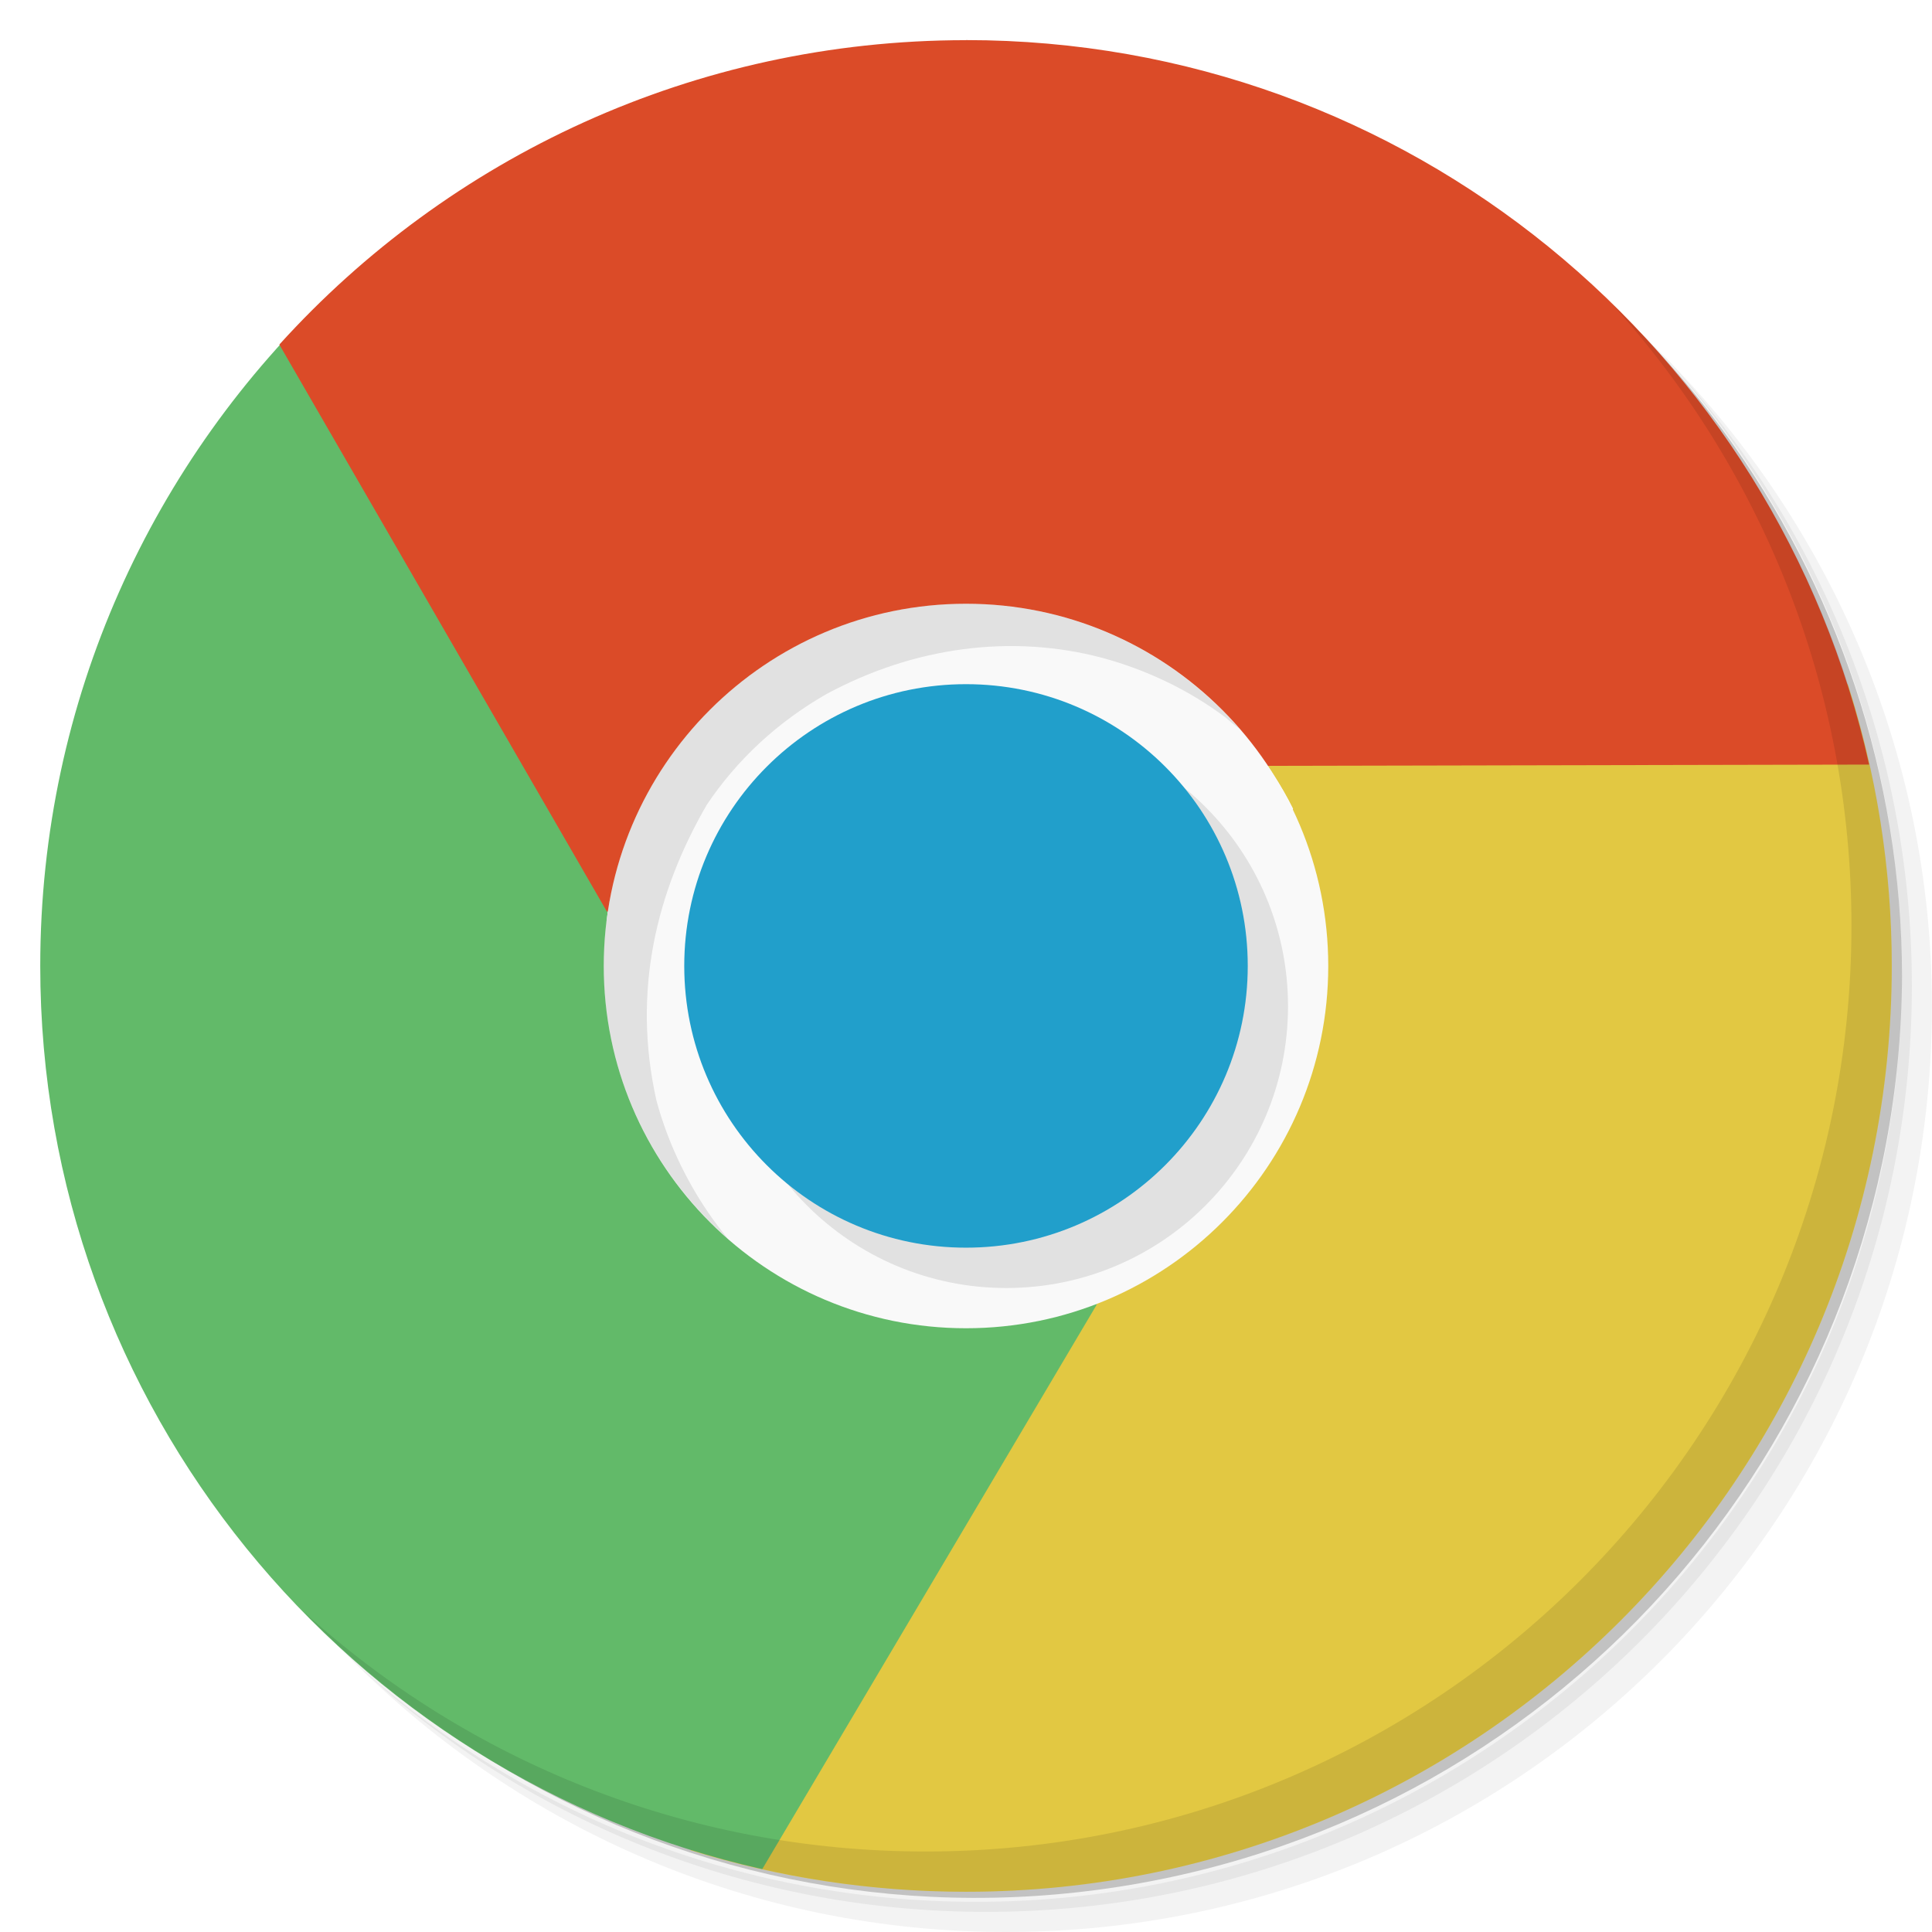
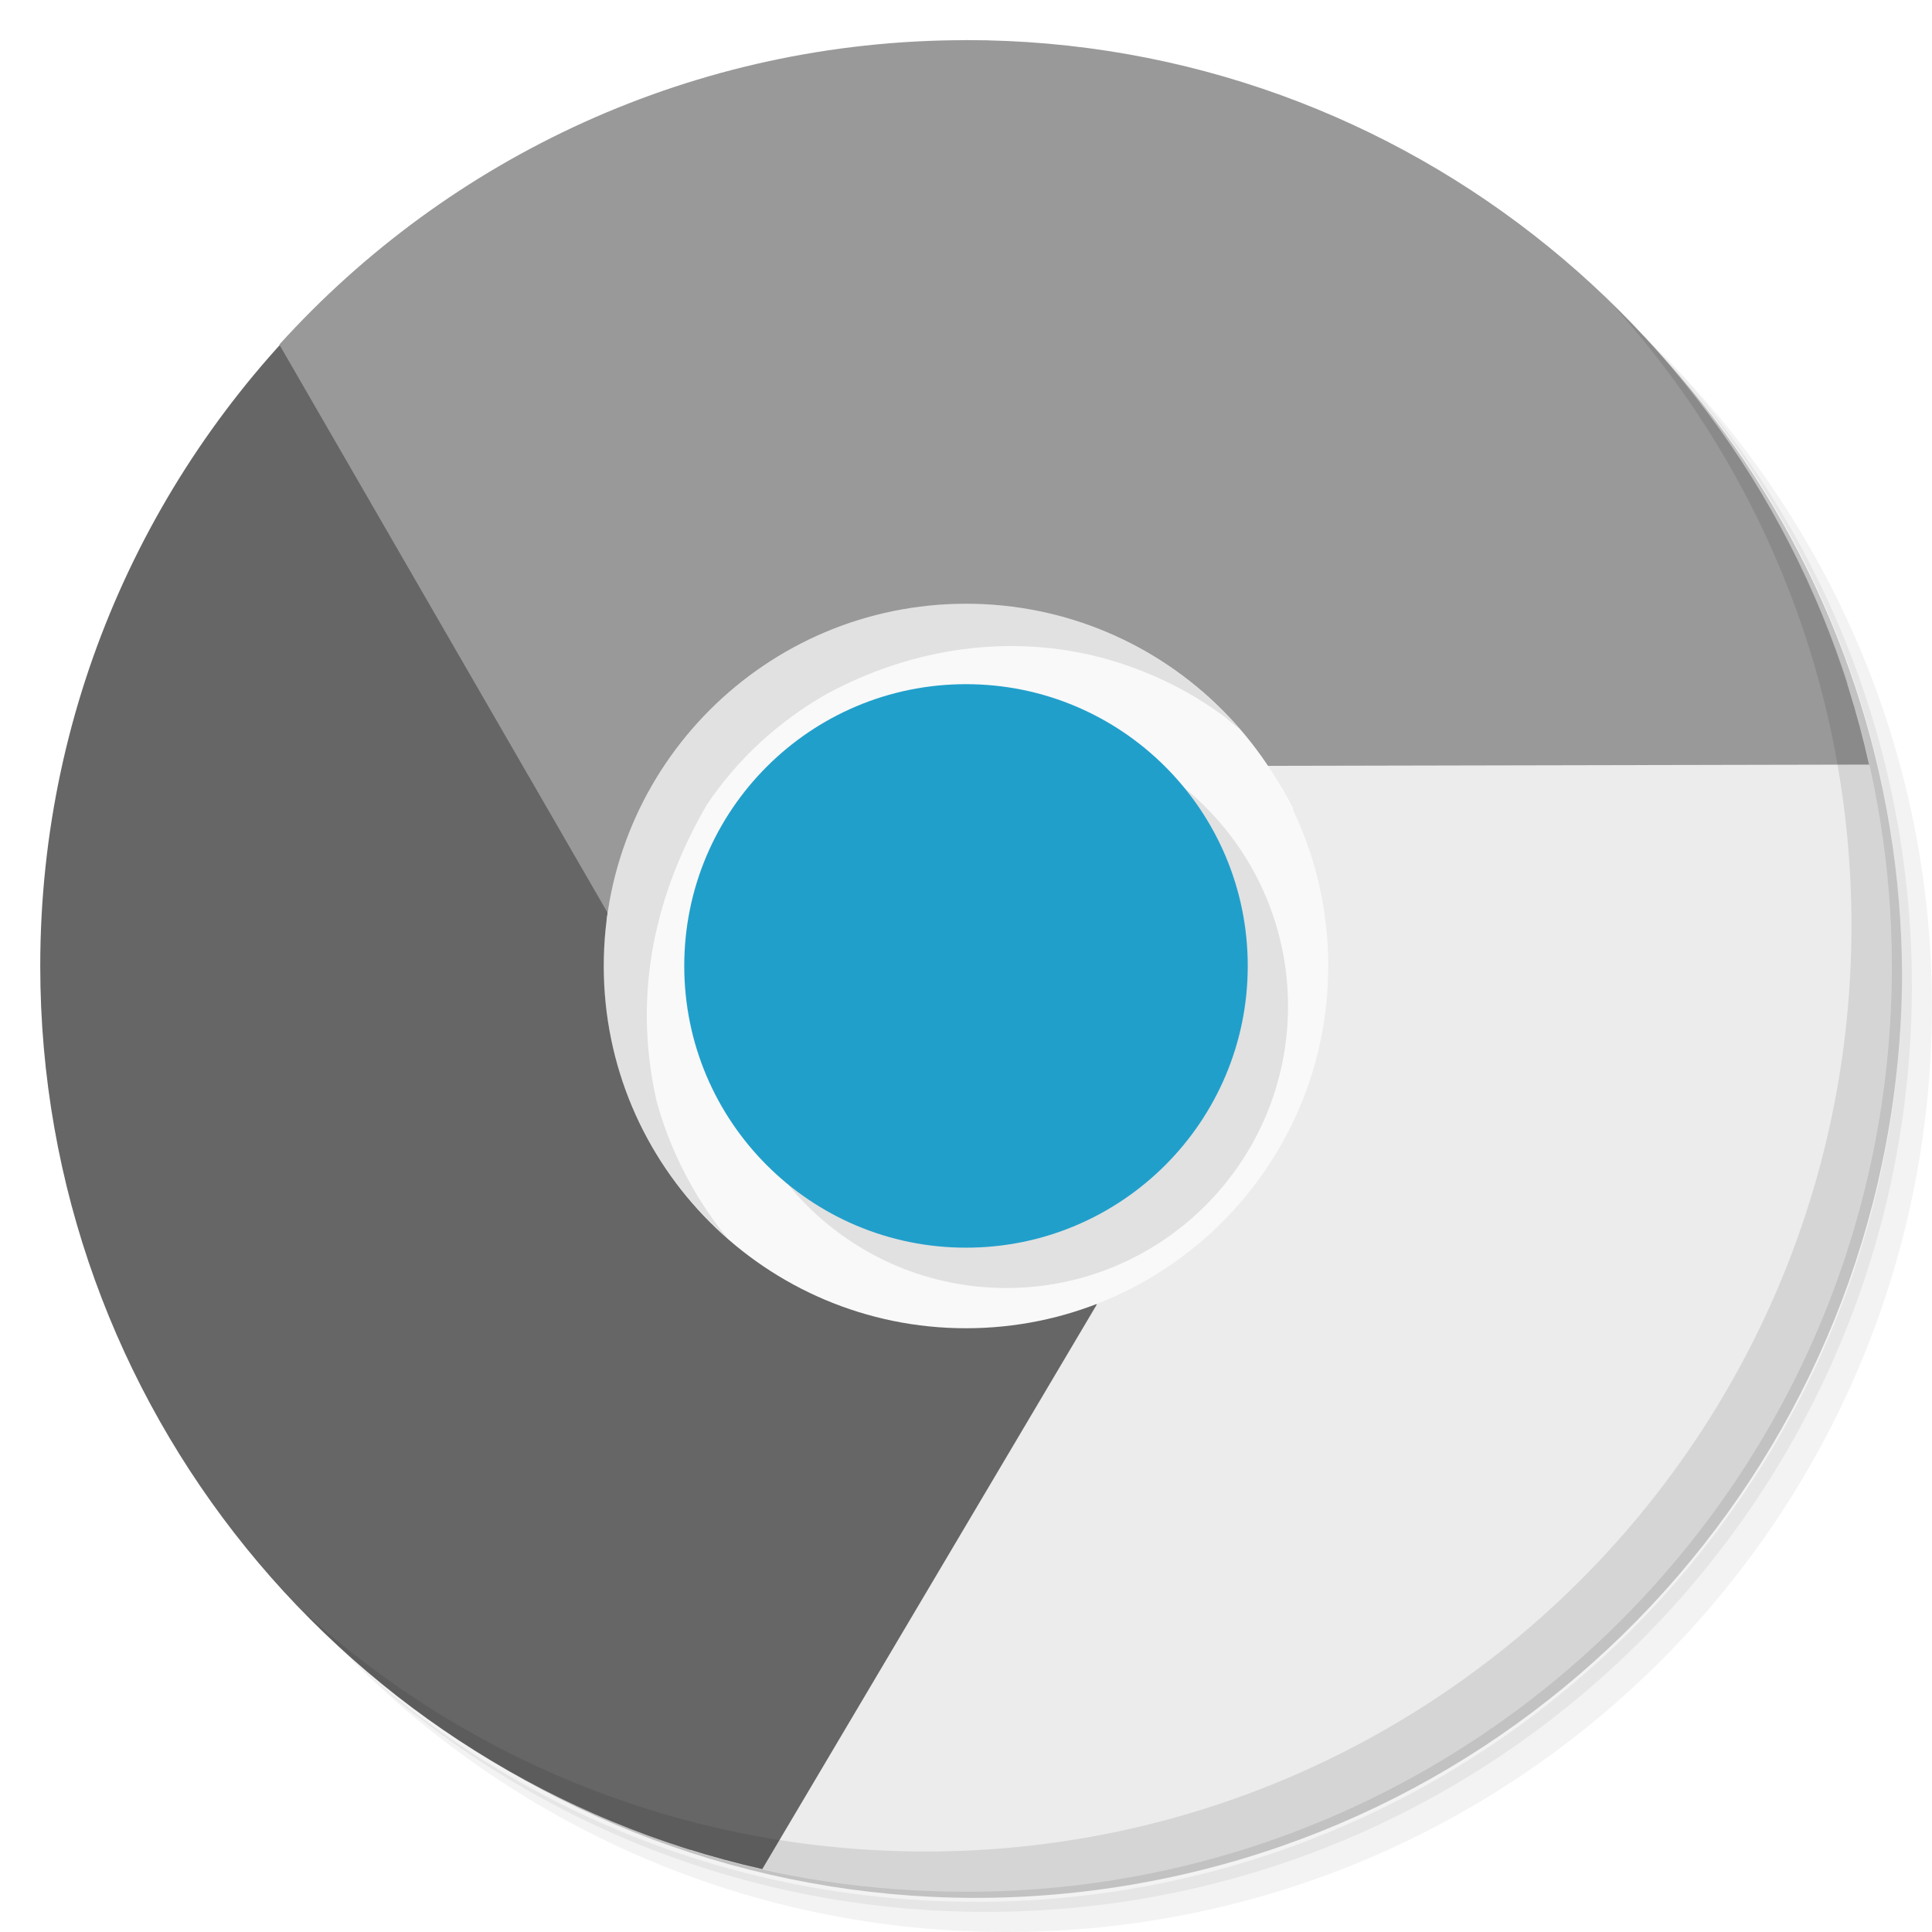
- <svg xmlns="http://www.w3.org/2000/svg" viewBox="0 0 48 48">
-   <g>
-     <path d="m 36.31 5 c 5.859 4.062 9.688 10.831 9.688 18.5 c 0 12.426 -10.07 22.5 -22.5 22.5 c -7.669 0 -14.438 -3.828 -18.5 -9.688 c 1.037 1.822 2.306 3.499 3.781 4.969 c 4.085 3.712 9.514 5.969 15.469 5.969 c 12.703 0 23 -10.298 23 -23 c 0 -5.954 -2.256 -11.384 -5.969 -15.469 c -1.469 -1.475 -3.147 -2.744 -4.969 -3.781 z m 4.969 3.781 c 3.854 4.113 6.219 9.637 6.219 15.719 c 0 12.703 -10.297 23 -23 23 c -6.081 0 -11.606 -2.364 -15.719 -6.219 c 4.16 4.144 9.883 6.719 16.219 6.719 c 12.703 0 23 -10.298 23 -23 c 0 -6.335 -2.575 -12.06 -6.719 -16.219 z" style="opacity:0.05" />
-     <path d="m 41.28 8.781 c 3.712 4.085 5.969 9.514 5.969 15.469 c 0 12.703 -10.297 23 -23 23 c -5.954 0 -11.384 -2.256 -15.469 -5.969 c 4.113 3.854 9.637 6.219 15.719 6.219 c 12.703 0 23 -10.298 23 -23 c 0 -6.081 -2.364 -11.606 -6.219 -15.719 z" style="opacity:0.1" />
-     <path d="m 31.25 2.375 c 8.615 3.154 14.75 11.417 14.75 21.13 c 0 12.426 -10.07 22.5 -22.5 22.5 c -9.708 0 -17.971 -6.135 -21.12 -14.75 a 23 23 0 0 0 44.875 -7 a 23 23 0 0 0 -16 -21.875 z" style="opacity:0.2" />
+ <svg xmlns="http://www.w3.org/2000/svg" viewBox="0 0 48 48" version="1.1" id="svg28">
+   <defs id="defs32" />
+   <g id="g8">
+     <path d="m 36.31 5 c 5.859 4.062 9.688 10.831 9.688 18.5 c 0 12.426 -10.07 22.5 -22.5 22.5 c -7.669 0 -14.438 -3.828 -18.5 -9.688 c 1.037 1.822 2.306 3.499 3.781 4.969 c 4.085 3.712 9.514 5.969 15.469 5.969 c 12.703 0 23 -10.298 23 -23 c 0 -5.954 -2.256 -11.384 -5.969 -15.469 c -1.469 -1.475 -3.147 -2.744 -4.969 -3.781 z m 4.969 3.781 c 3.854 4.113 6.219 9.637 6.219 15.719 c 0 12.703 -10.297 23 -23 23 c -6.081 0 -11.606 -2.364 -15.719 -6.219 c 4.16 4.144 9.883 6.719 16.219 6.719 c 12.703 0 23 -10.298 23 -23 c 0 -6.335 -2.575 -12.06 -6.719 -16.219 z" style="opacity:0.05" id="path2" />
+     <path d="m 41.28 8.781 c 3.712 4.085 5.969 9.514 5.969 15.469 c 0 12.703 -10.297 23 -23 23 c -5.954 0 -11.384 -2.256 -15.469 -5.969 c 4.113 3.854 9.637 6.219 15.719 6.219 c 12.703 0 23 -10.298 23 -23 c 0 -6.081 -2.364 -11.606 -6.219 -15.719 z" style="opacity:0.1" id="path4" />
+     <path d="m 31.25 2.375 c 8.615 3.154 14.75 11.417 14.75 21.13 c 0 12.426 -10.07 22.5 -22.5 22.5 c -9.708 0 -17.971 -6.135 -21.12 -14.75 a 23 23 0 0 0 44.875 -7 a 23 23 0 0 0 -16 -21.875 z" style="opacity:0.2" id="path6" />
  </g>
-   <path d="m 29.563 16.998 c 1.027 0.824 1.973 1.898 2.563 3.094 -4.9 12.333 0 0 -4.9 12.333 -0.879 0.371 -1.365 0.493 -2.358 0.575 l -7.711 12.969 c 2.161 0.672 4.462 1.031 6.844 1.031 12.703 0 23 -10.297 23 -23 0 -2.441 -0.389 -4.793 -1.094 -7 z" style="fill:#e2c842;fill-opacity:1;stroke:none;fill-rule:nonzero" />
-   <path d="M 8.281,7.219 C 3.803,11.416 1,17.379 1,24 1,34.961 8.674,44.13 18.938,46.438 L 27.251,32.408 15.07,22.907 c 0.167,-1.309 0.207,-2.648 0.257,-3.42 L 8.282,7.223" style="fill:#62ba69;fill-opacity:1;stroke:none;fill-rule:nonzero" />
-   <path d="m 24,0.998 c -6.764,0 -12.854,2.915 -17.06,7.563 l 8.14,14.09 16.4,-3.624 14.957,-0.031 C 44.15,8.703 34.981,0.996 23.999,0.996" style="fill:#db4b28;fill-opacity:1;stroke:none;fill-rule:nonzero" />
-   <g>
-     <path d="m 40.03 7.531 c 3.712 4.084 5.969 9.514 5.969 15.469 0 12.703 -10.297 23 -23 23 c -5.954 0 -11.384 -2.256 -15.469 -5.969 4.178 4.291 10.01 6.969 16.469 6.969 c 12.703 0 23 -10.298 23 -23 0 -6.462 -2.677 -12.291 -6.969 -16.469 z" style="opacity:0.1" />
+   <path d="m 29.563 16.998 c 1.027 0.824 1.973 1.898 2.563 3.094 -4.9 12.333 0 0 -4.9 12.333 -0.879 0.371 -1.365 0.493 -2.358 0.575 l -7.711 12.969 c 2.161 0.672 4.462 1.031 6.844 1.031 12.703 0 23 -10.297 23 -23 0 -2.441 -0.389 -4.793 -1.094 -7 z" style="fill:#ececec;fill-opacity:1;stroke:none;fill-rule:nonzero" id="path10" />
+   <path d="M 8.281,7.219 C 3.803,11.416 1,17.379 1,24 1,34.961 8.674,44.13 18.938,46.438 L 27.251,32.408 15.07,22.907 c 0.167,-1.309 0.207,-2.648 0.257,-3.42 L 8.282,7.223" style="fill:#666666;fill-opacity:1;stroke:none;fill-rule:nonzero" id="path12" />
+   <path d="m 24,0.998 c -6.764,0 -12.854,2.915 -17.06,7.563 l 8.14,14.09 16.4,-3.624 14.957,-0.031 C 44.15,8.703 34.981,0.996 23.999,0.996" style="fill:#999999;fill-opacity:1;stroke:none;fill-rule:nonzero" id="path14" />
+   <g id="g18">
+     <path d="m 40.03 7.531 c 3.712 4.084 5.969 9.514 5.969 15.469 0 12.703 -10.297 23 -23 23 c -5.954 0 -11.384 -2.256 -15.469 -5.969 4.178 4.291 10.01 6.969 16.469 6.969 c 12.703 0 23 -10.298 23 -23 0 -6.462 -2.677 -12.291 -6.969 -16.469 z" style="opacity:0.1" id="path16" />
  </g>
-   <path d="m 33 24 c 0 4.973 -4.03 9 -9 9 -4.969 0 -9 -4.03 -9 -9 0 -4.969 4.03 -9 9 -9 4.973 0 9 4.03 9 9 m 0 0" style="fill:#f9f9f9;fill-opacity:1;stroke:none;fill-rule:nonzero" />
-   <path d="m 32 25 c 0 3.867 -3.133 7 -7 7 -3.867 0 -7 -3.133 -7 -7 0 -3.867 3.133 -7 7 -7 3.867 0 7 3.133 7 7 m 0 0" style="fill:#000;fill-opacity:0.098;stroke:none;fill-rule:nonzero" />
-   <path d="m 24 15 c -4.97 0 -9 4.03 -9 9 0 2.701 1.196 5.118 3.08 6.768 -0.082 -0.098 -0.163 -0.199 -0.24 -0.301 -0.703 -0.934 -1.234 -2.02 -1.531 -3.125 -0.612 -2.722 0.002 -5.192 1.25 -7.346 0.738 -1.102 1.738 -2.043 2.969 -2.75 2.186 -1.182 4.604 -1.494 6.844 -0.906 1.113 0.301 2.162 0.797 3.096 1.5 0.105 0.101 0.224 0.185 0.336 0.278 -1.65 -1.906 -4.082 -3.117 -6.803 -3.117 z" style="fill:#000;fill-opacity:0.098;stroke:none;fill-rule:nonzero" />
-   <path d="m 31 23.998 c 0 3.867 -3.133 7 -7 7 -3.867 0 -7 -3.133 -7 -7 0 -3.867 3.133 -7 7 -7 3.867 0 7 3.133 7 7 m 0 0" style="fill:#219fcb;fill-opacity:1;stroke:none;fill-rule:nonzero" />
+   <path d="m 33 24 c 0 4.973 -4.03 9 -9 9 -4.969 0 -9 -4.03 -9 -9 0 -4.969 4.03 -9 9 -9 4.973 0 9 4.03 9 9 m 0 0" style="fill:#f9f9f9;fill-opacity:1;stroke:none;fill-rule:nonzero" id="path20" />
+   <path d="m 32 25 c 0 3.867 -3.133 7 -7 7 -3.867 0 -7 -3.133 -7 -7 0 -3.867 3.133 -7 7 -7 3.867 0 7 3.133 7 7 m 0 0" style="fill:#000;fill-opacity:0.098;stroke:none;fill-rule:nonzero" id="path22" />
+   <path d="m 24 15 c -4.97 0 -9 4.03 -9 9 0 2.701 1.196 5.118 3.08 6.768 -0.082 -0.098 -0.163 -0.199 -0.24 -0.301 -0.703 -0.934 -1.234 -2.02 -1.531 -3.125 -0.612 -2.722 0.002 -5.192 1.25 -7.346 0.738 -1.102 1.738 -2.043 2.969 -2.75 2.186 -1.182 4.604 -1.494 6.844 -0.906 1.113 0.301 2.162 0.797 3.096 1.5 0.105 0.101 0.224 0.185 0.336 0.278 -1.65 -1.906 -4.082 -3.117 -6.803 -3.117 z" style="fill:#000;fill-opacity:0.098;stroke:none;fill-rule:nonzero" id="path24" />
+   <path d="m 31 23.998 c 0 3.867 -3.133 7 -7 7 -3.867 0 -7 -3.133 -7 -7 0 -3.867 3.133 -7 7 -7 3.867 0 7 3.133 7 7 m 0 0" style="fill:#219fcb;fill-opacity:1;stroke:none;fill-rule:nonzero" id="path26" />
</svg>
